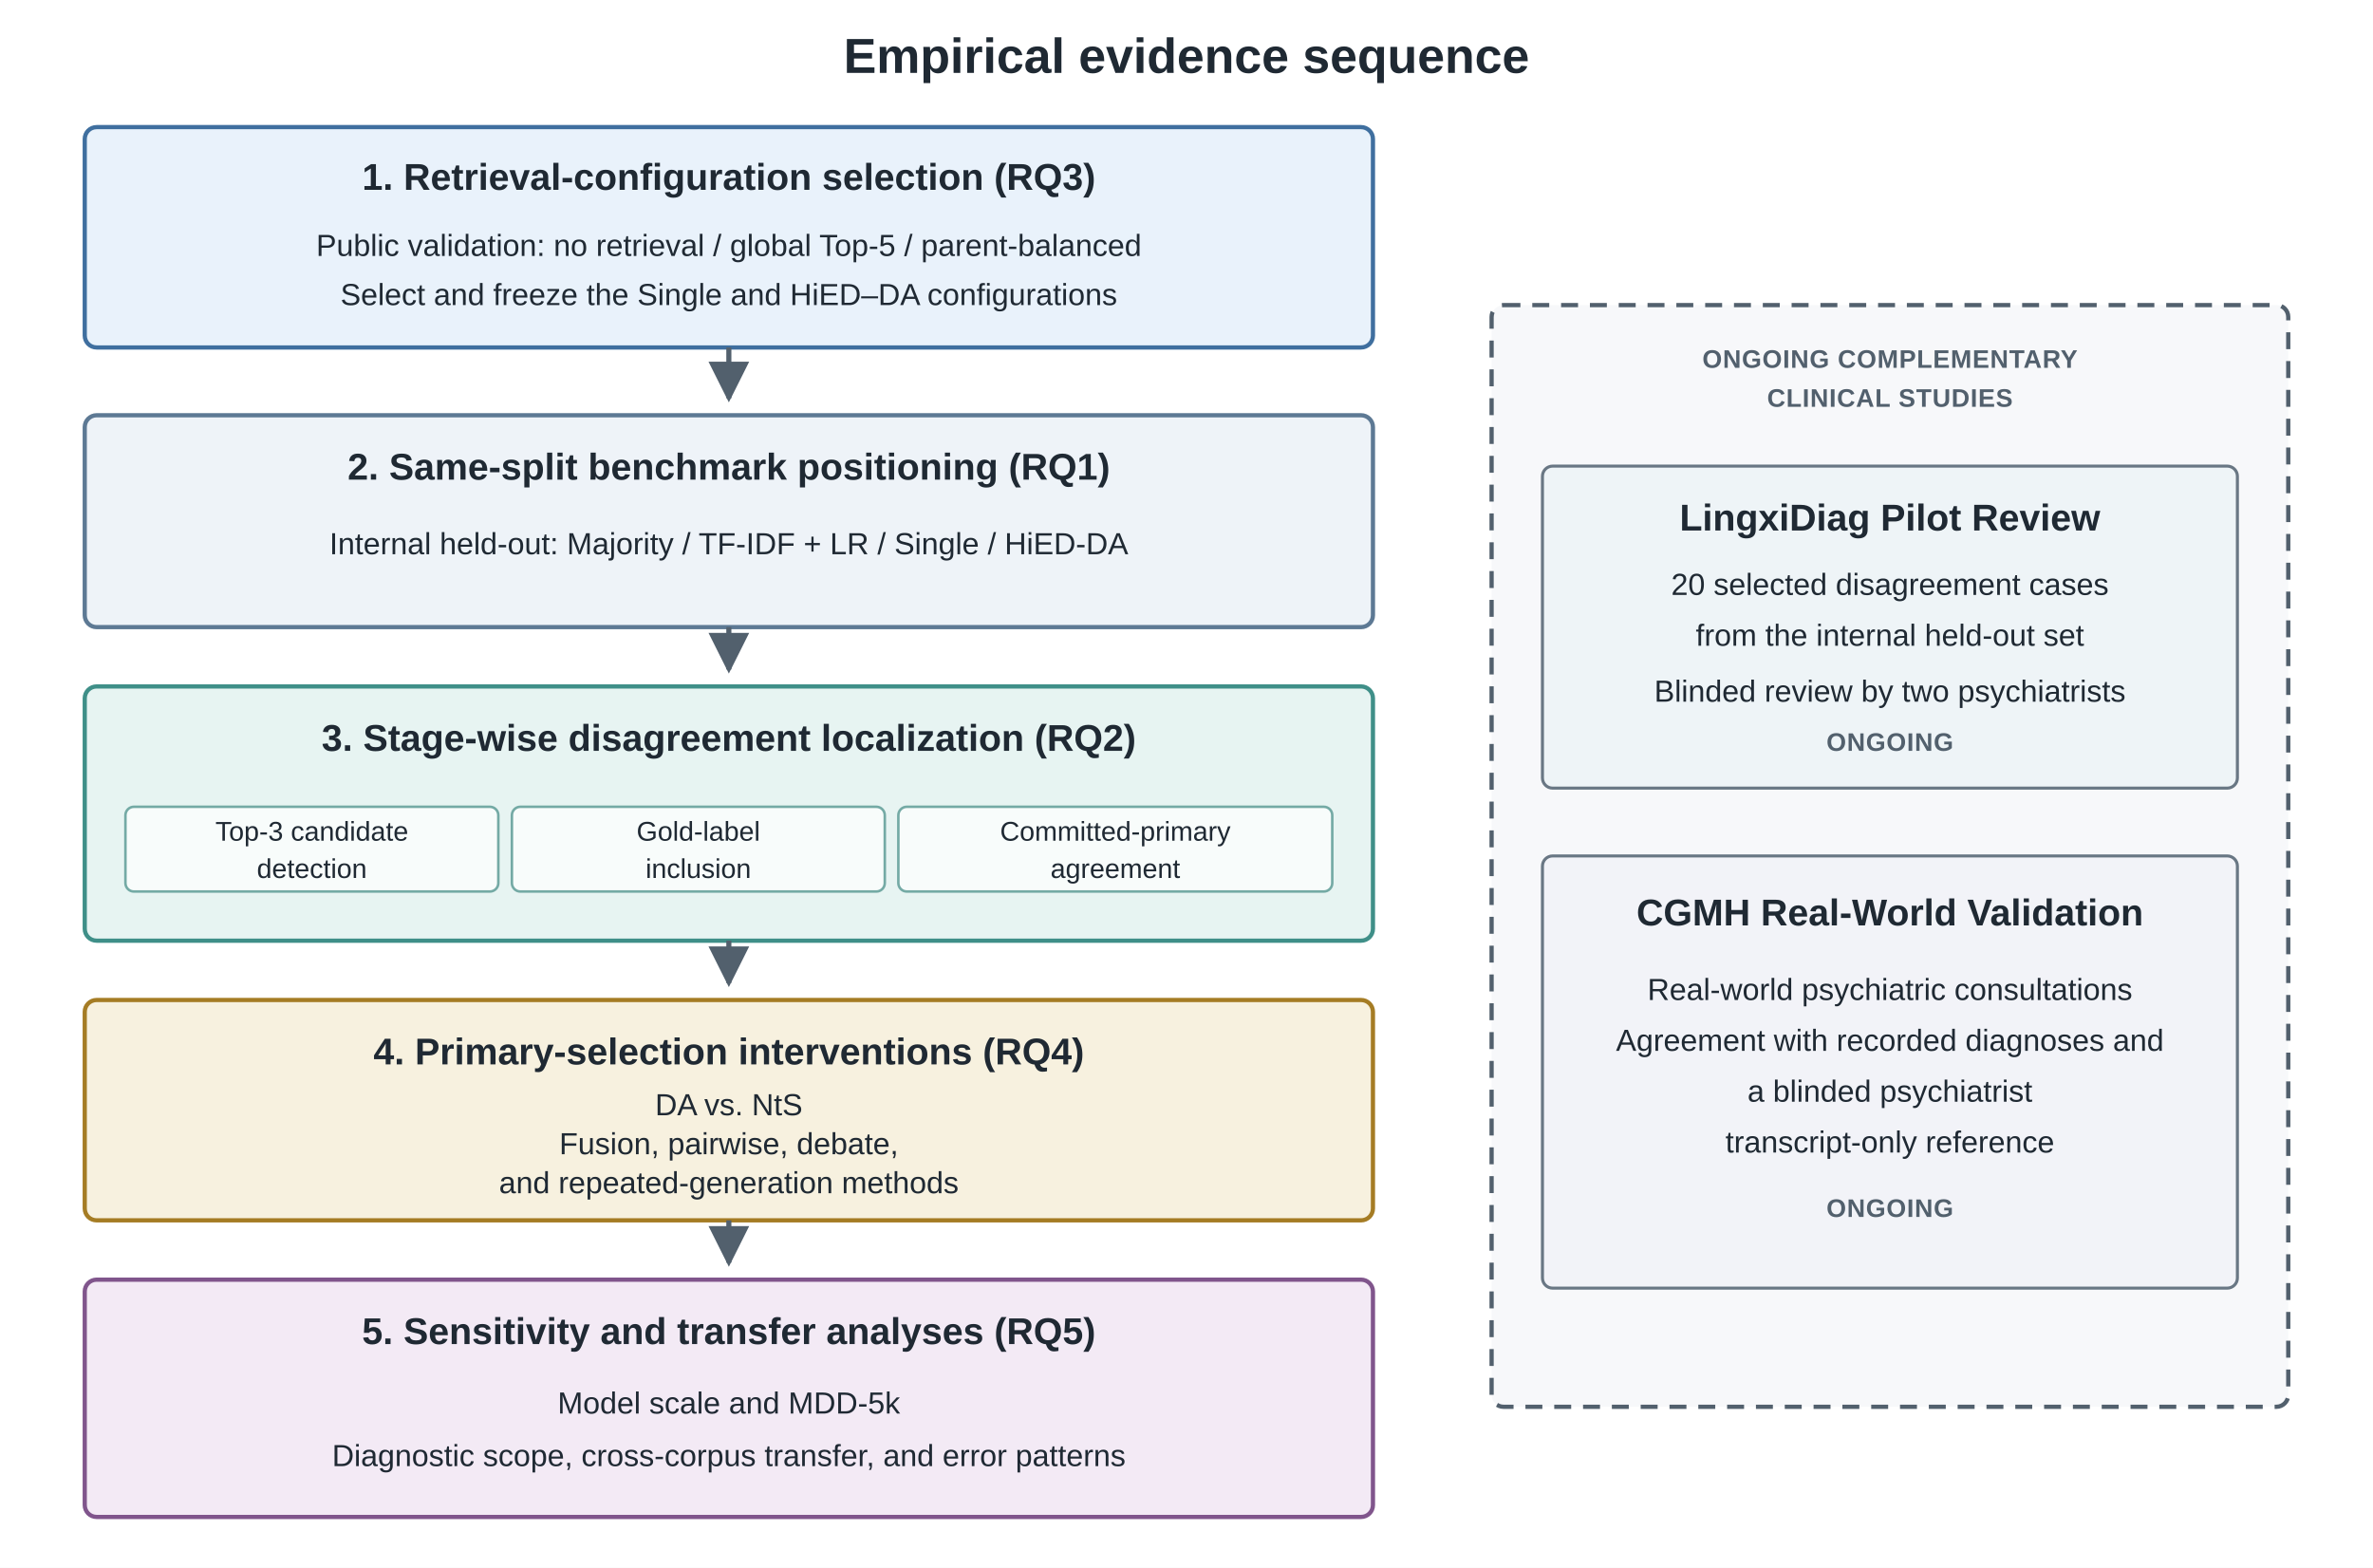
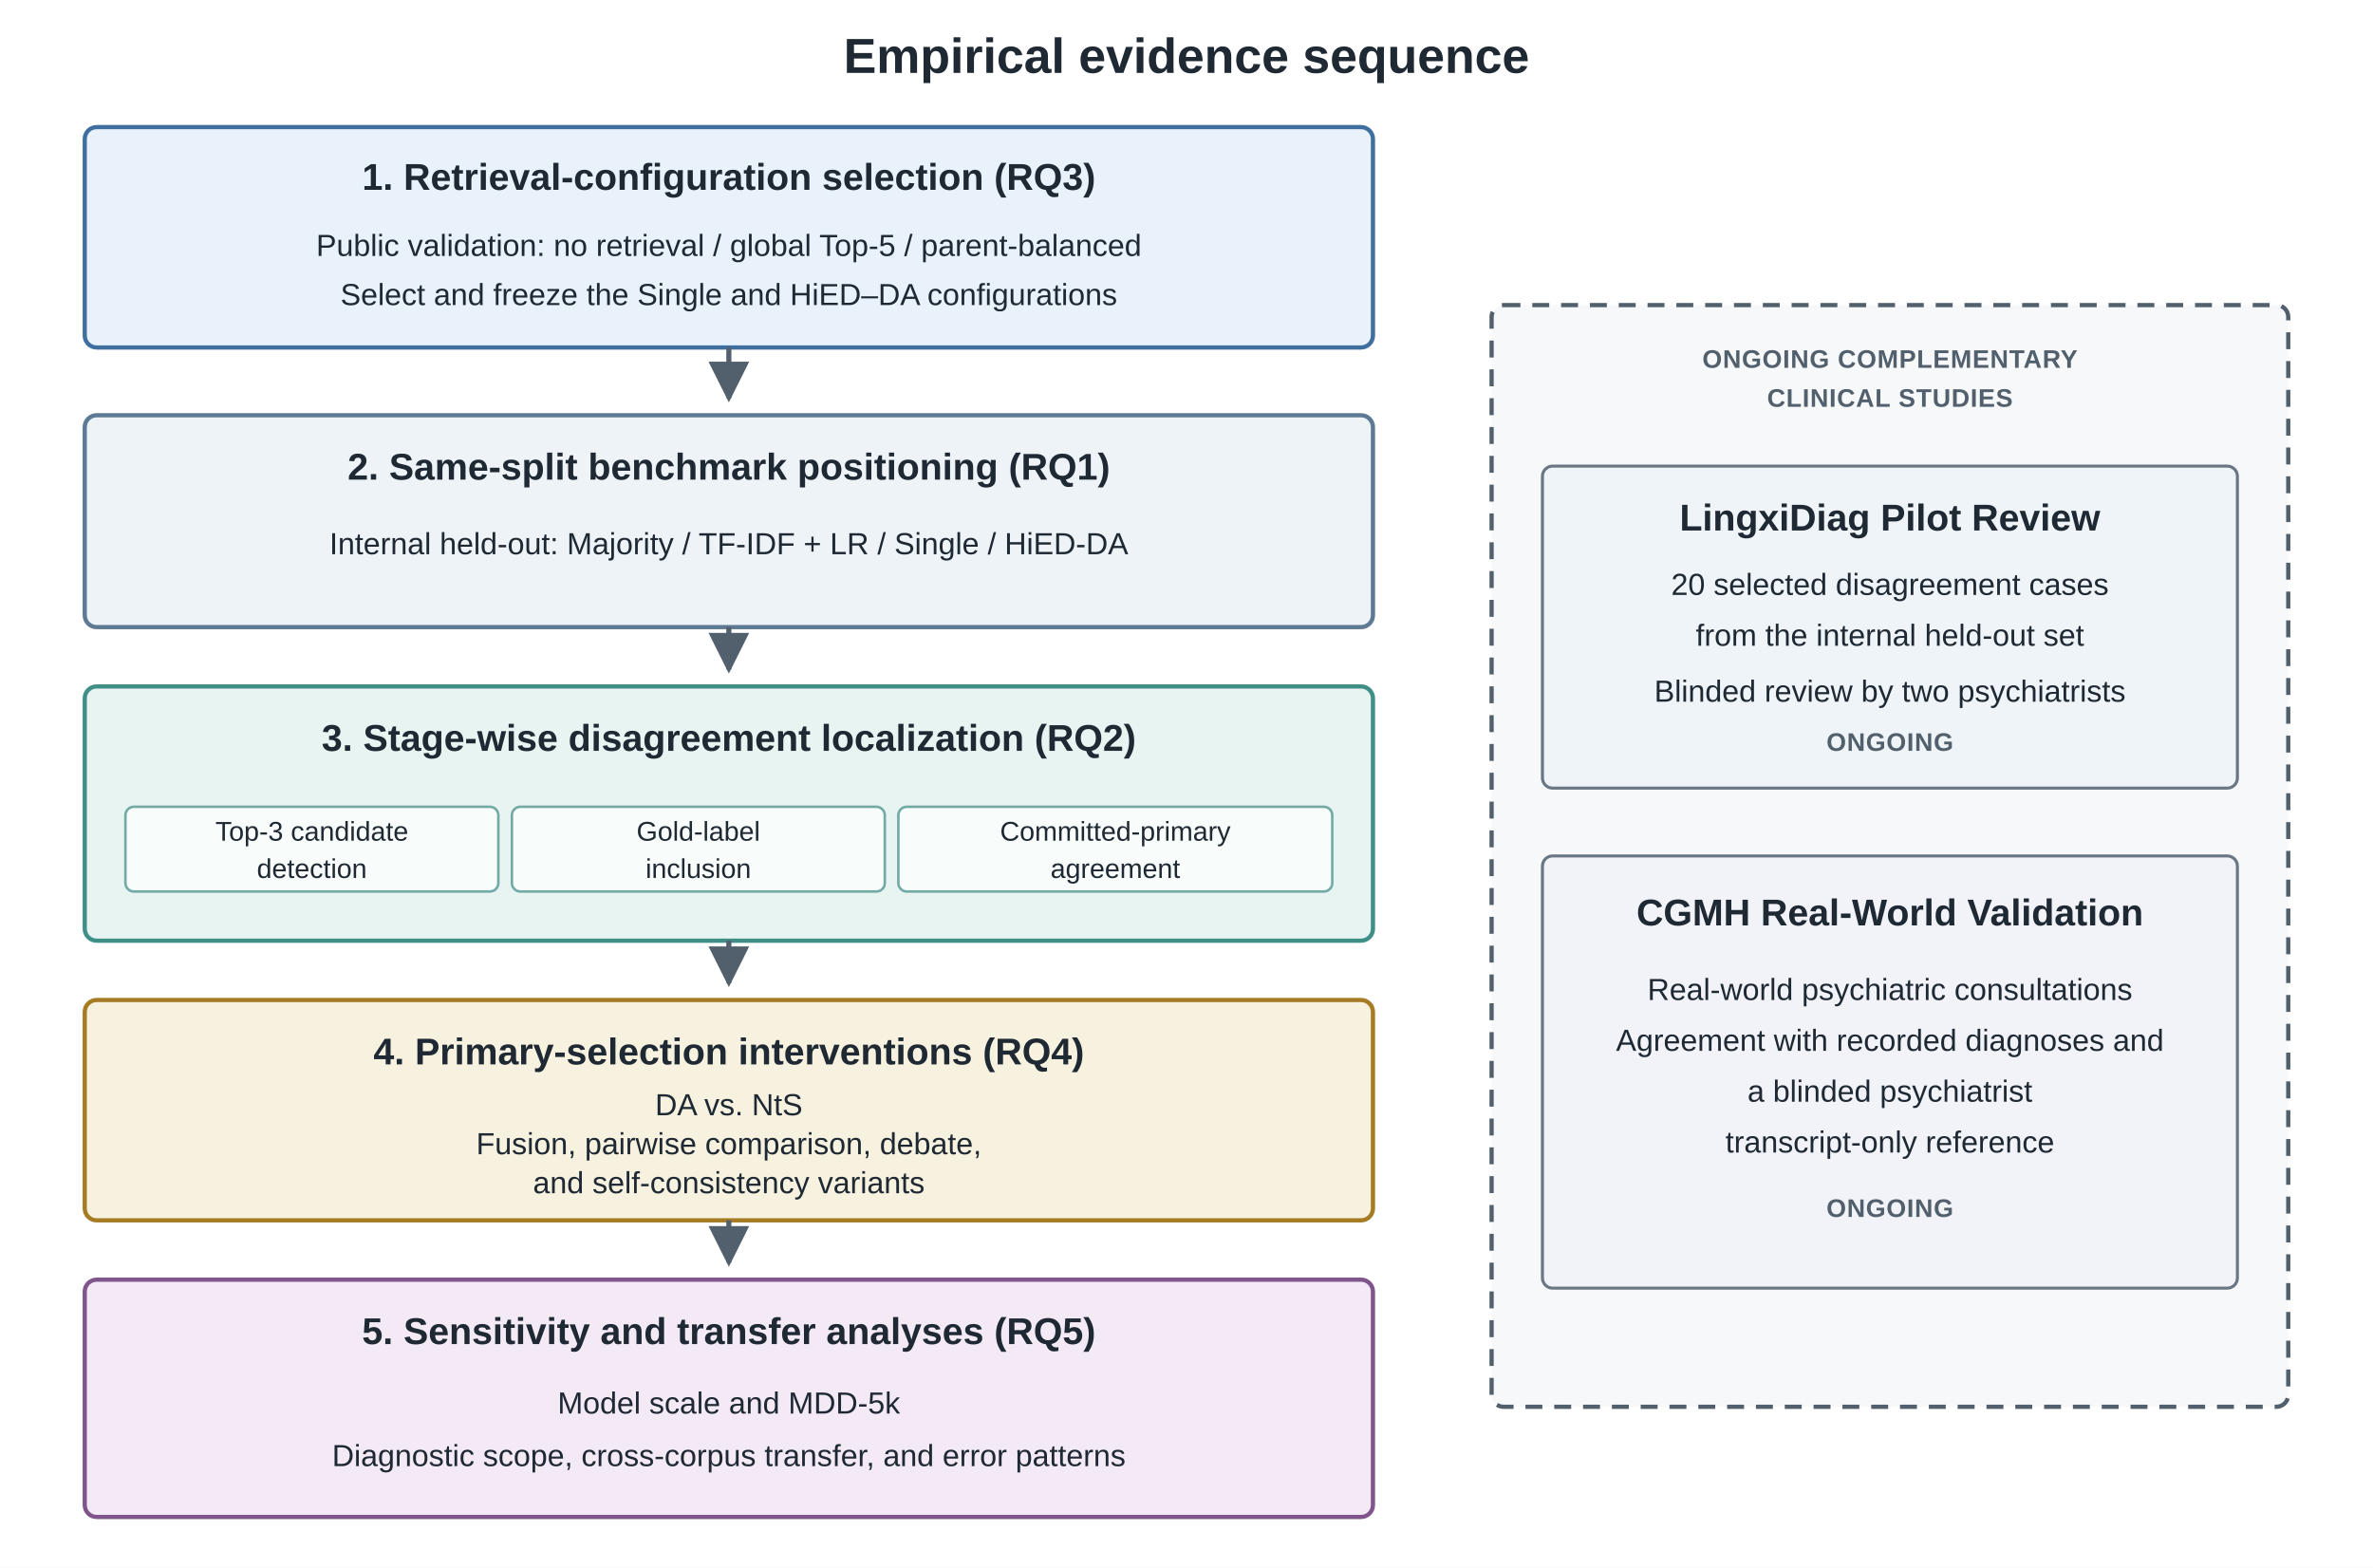
<svg xmlns="http://www.w3.org/2000/svg" width="1400" height="925" viewBox="0 0 1400 925">
  <rect width="1400" height="925" fill="#ffffff" />
  <defs>
    <marker id="arrow-solid" viewBox="0 0 10 10" refX="9" refY="5" markerWidth="8" markerHeight="8" orient="auto-start-reverse">
      <path d="M 0 0 L 10 5 L 0 10 z" fill="#52606d" />
    </marker>
  </defs>
  <style>
    text { font-family: Verdana, Arial, sans-serif; fill: #1f2933; }
    .title { font-size: 29px; font-weight: 700; }
    .heading { font-size: 22px; font-weight: 700; }
    .detail { font-size: 18px; }
    .small-detail { font-size: 16px; }
    .study { font-size: 15px; font-weight: 700; fill: #52606d; letter-spacing: 0.4px; }
    .flow { stroke: #52606d; stroke-width: 3; fill: none; marker-end: url(#arrow-solid); }
  </style>
  <text x="700" y="43" text-anchor="middle" class="title">Empirical evidence sequence</text>
  <rect x="50" y="75" width="760" height="130" rx="7" fill="#e9f2fb" stroke="#3f6f9f" stroke-width="2.5" />
  <text x="430" y="112" text-anchor="middle" class="heading">1. Retrieval-configuration selection (RQ3)</text>
  <text x="430" y="151" text-anchor="middle" class="detail">Public validation: no retrieval / global Top-5 / parent-balanced</text>
  <text x="430" y="180" text-anchor="middle" class="detail">Select and freeze the Single and HiED–DA configurations</text>
  <path d="M430 205 V235" class="flow" />
  <rect x="50" y="245" width="760" height="125" rx="7" fill="#eef3f8" stroke="#5d7994" stroke-width="2.5" />
  <text x="430" y="283" text-anchor="middle" class="heading">2. Same-split benchmark positioning (RQ1)</text>
  <text x="430" y="327" text-anchor="middle" class="detail">Internal held-out: Majority / TF-IDF + LR / Single / HiED-DA</text>
  <path d="M430 370 V395" class="flow" />
  <rect x="50" y="405" width="760" height="150" rx="7" fill="#e7f4f2" stroke="#3f8f88" stroke-width="2.5" />
  <text x="430" y="443" text-anchor="middle" class="heading">3. Stage-wise disagreement localization (RQ2)</text>
  <rect x="74" y="476" width="220" height="50" rx="5" fill="#f8fcfb" stroke="#74aaa5" stroke-width="1.5" />
  <rect x="302" y="476" width="220" height="50" rx="5" fill="#f8fcfb" stroke="#74aaa5" stroke-width="1.5" />
  <rect x="530" y="476" width="256" height="50" rx="5" fill="#f8fcfb" stroke="#74aaa5" stroke-width="1.5" />
  <text x="184" y="496" text-anchor="middle" class="small-detail">Top-3 candidate</text>
  <text x="184" y="518" text-anchor="middle" class="small-detail">detection</text>
  <text x="412" y="496" text-anchor="middle" class="small-detail">Gold-label</text>
  <text x="412" y="518" text-anchor="middle" class="small-detail">inclusion</text>
  <text x="658" y="496" text-anchor="middle" class="small-detail">Committed-primary</text>
  <text x="658" y="518" text-anchor="middle" class="small-detail">agreement</text>
  <path d="M430 555 V580" class="flow" />
  <rect x="50" y="590" width="760" height="130" rx="7" fill="#f7f1df" stroke="#a57c24" stroke-width="2.5" />
  <text x="430" y="628" text-anchor="middle" class="heading">4. Primary-selection interventions (RQ4)</text>
  <text x="430" y="658" text-anchor="middle" class="detail">DA vs. NtS</text>
-   <text x="430" y="681" text-anchor="middle" class="detail">Fusion, pairwise, debate,</text>
-   <text x="430" y="704" text-anchor="middle" class="detail">and repeated-generation methods</text>
+   <text x="430" y="681" text-anchor="middle" class="detail">Fusion, pairwise comparison, debate,</text>
+   <text x="430" y="704" text-anchor="middle" class="detail">and self-consistency variants</text>
  <path d="M430 720 V745" class="flow" />
  <rect x="50" y="755" width="760" height="140" rx="7" fill="#f3eaf5" stroke="#80558c" stroke-width="2.5" />
  <text x="430" y="793" text-anchor="middle" class="heading">5. Sensitivity and transfer analyses (RQ5)</text>
  <text x="430" y="834" text-anchor="middle" class="detail">Model scale and MDD-5k</text>
  <text x="430" y="865" text-anchor="middle" class="detail">Diagnostic scope, cross-corpus transfer, and error patterns</text>
  <rect x="880" y="180" width="470" height="650" rx="7" fill="#f7f8fa" stroke="#52606d" stroke-width="2.5" stroke-dasharray="10 7" />
  <text x="1115" y="217" text-anchor="middle" class="study">ONGOING COMPLEMENTARY</text>
  <text x="1115" y="240" text-anchor="middle" class="study">CLINICAL STUDIES</text>
  <rect x="910" y="275" width="410" height="190" rx="6" fill="#eef4f7" stroke="#697784" stroke-width="1.8" />
  <text x="1115" y="313" text-anchor="middle" class="heading">LingxiDiag Pilot Review</text>
  <text x="1115" y="351" text-anchor="middle" class="detail">20 selected disagreement cases</text>
  <text x="1115" y="381" text-anchor="middle" class="detail">from the internal held-out set</text>
  <text x="1115" y="414" text-anchor="middle" class="detail">Blinded review by two psychiatrists</text>
  <text x="1115" y="443" text-anchor="middle" class="study">ONGOING</text>
  <rect x="910" y="505" width="410" height="255" rx="6" fill="#f2f3f8" stroke="#697784" stroke-width="1.8" />
  <text x="1115" y="546" text-anchor="middle" class="heading">CGMH Real-World Validation</text>
  <text x="1115" y="590" text-anchor="middle" class="detail">Real-world psychiatric consultations</text>
  <text x="1115" y="620" text-anchor="middle" class="detail">Agreement with recorded diagnoses and</text>
  <text x="1115" y="650" text-anchor="middle" class="detail">a blinded psychiatrist</text>
  <text x="1115" y="680" text-anchor="middle" class="detail">transcript-only reference</text>
  <text x="1115" y="718" text-anchor="middle" class="study">ONGOING</text>
</svg>
